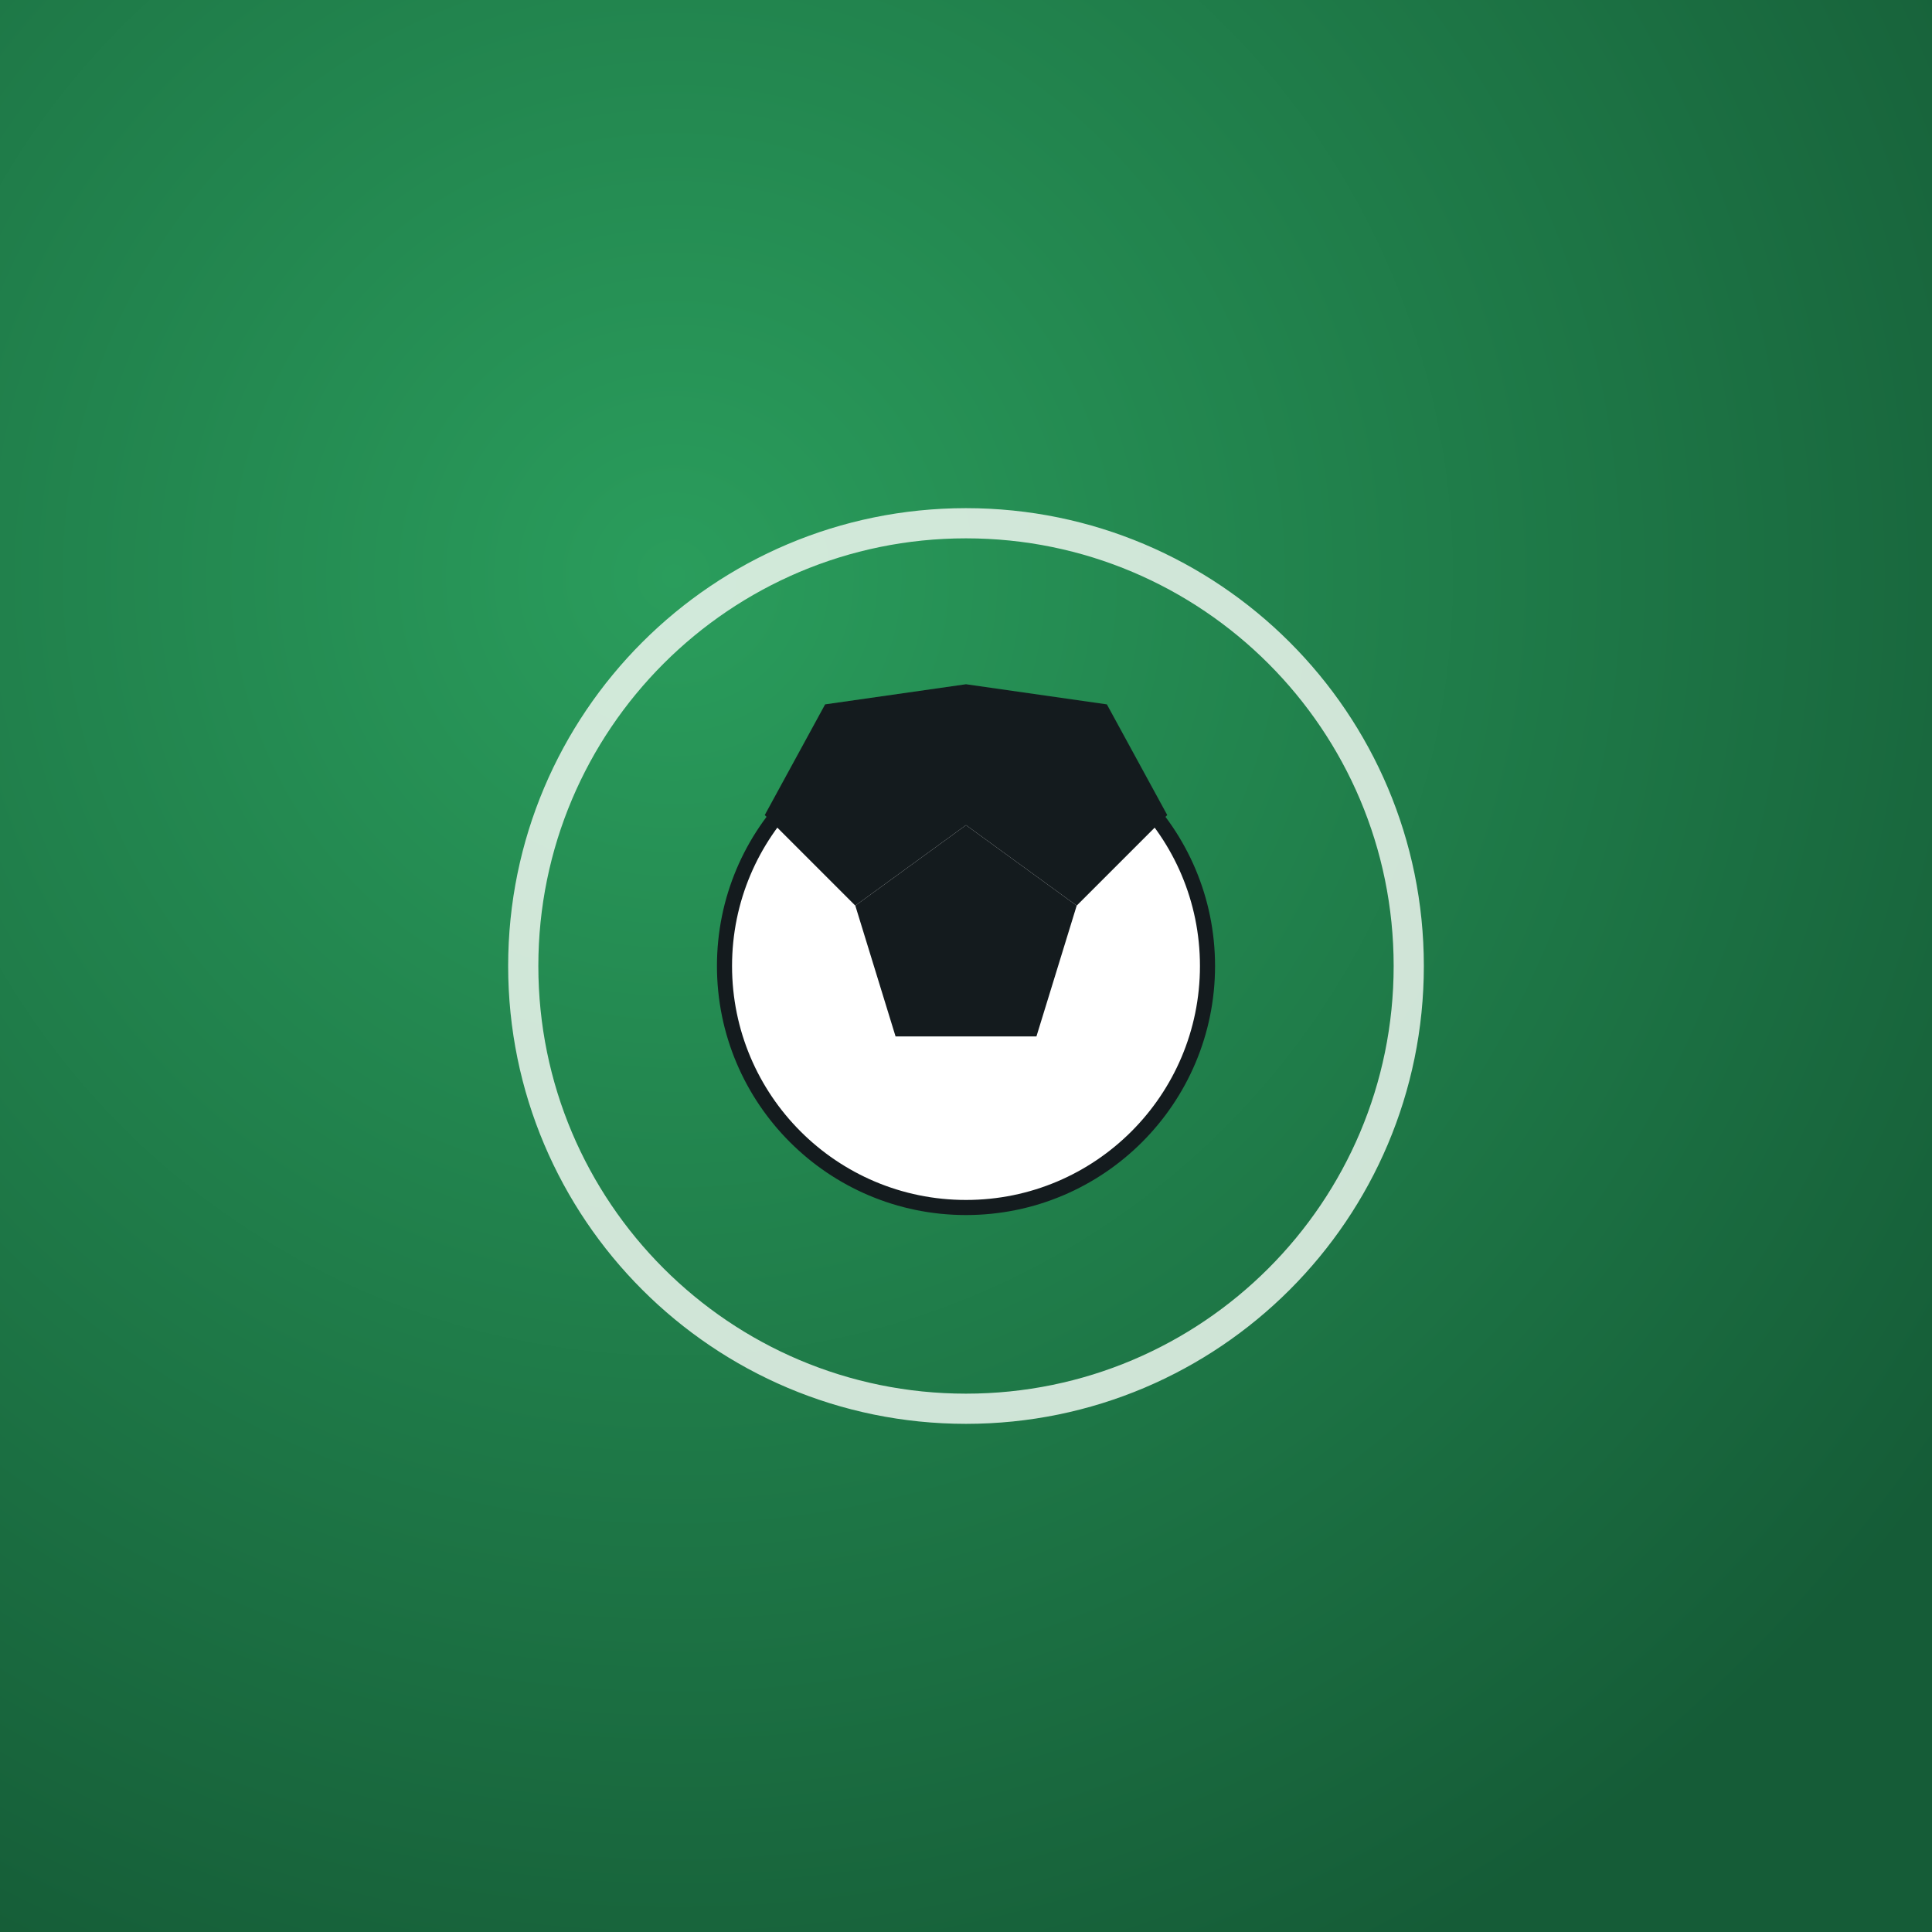
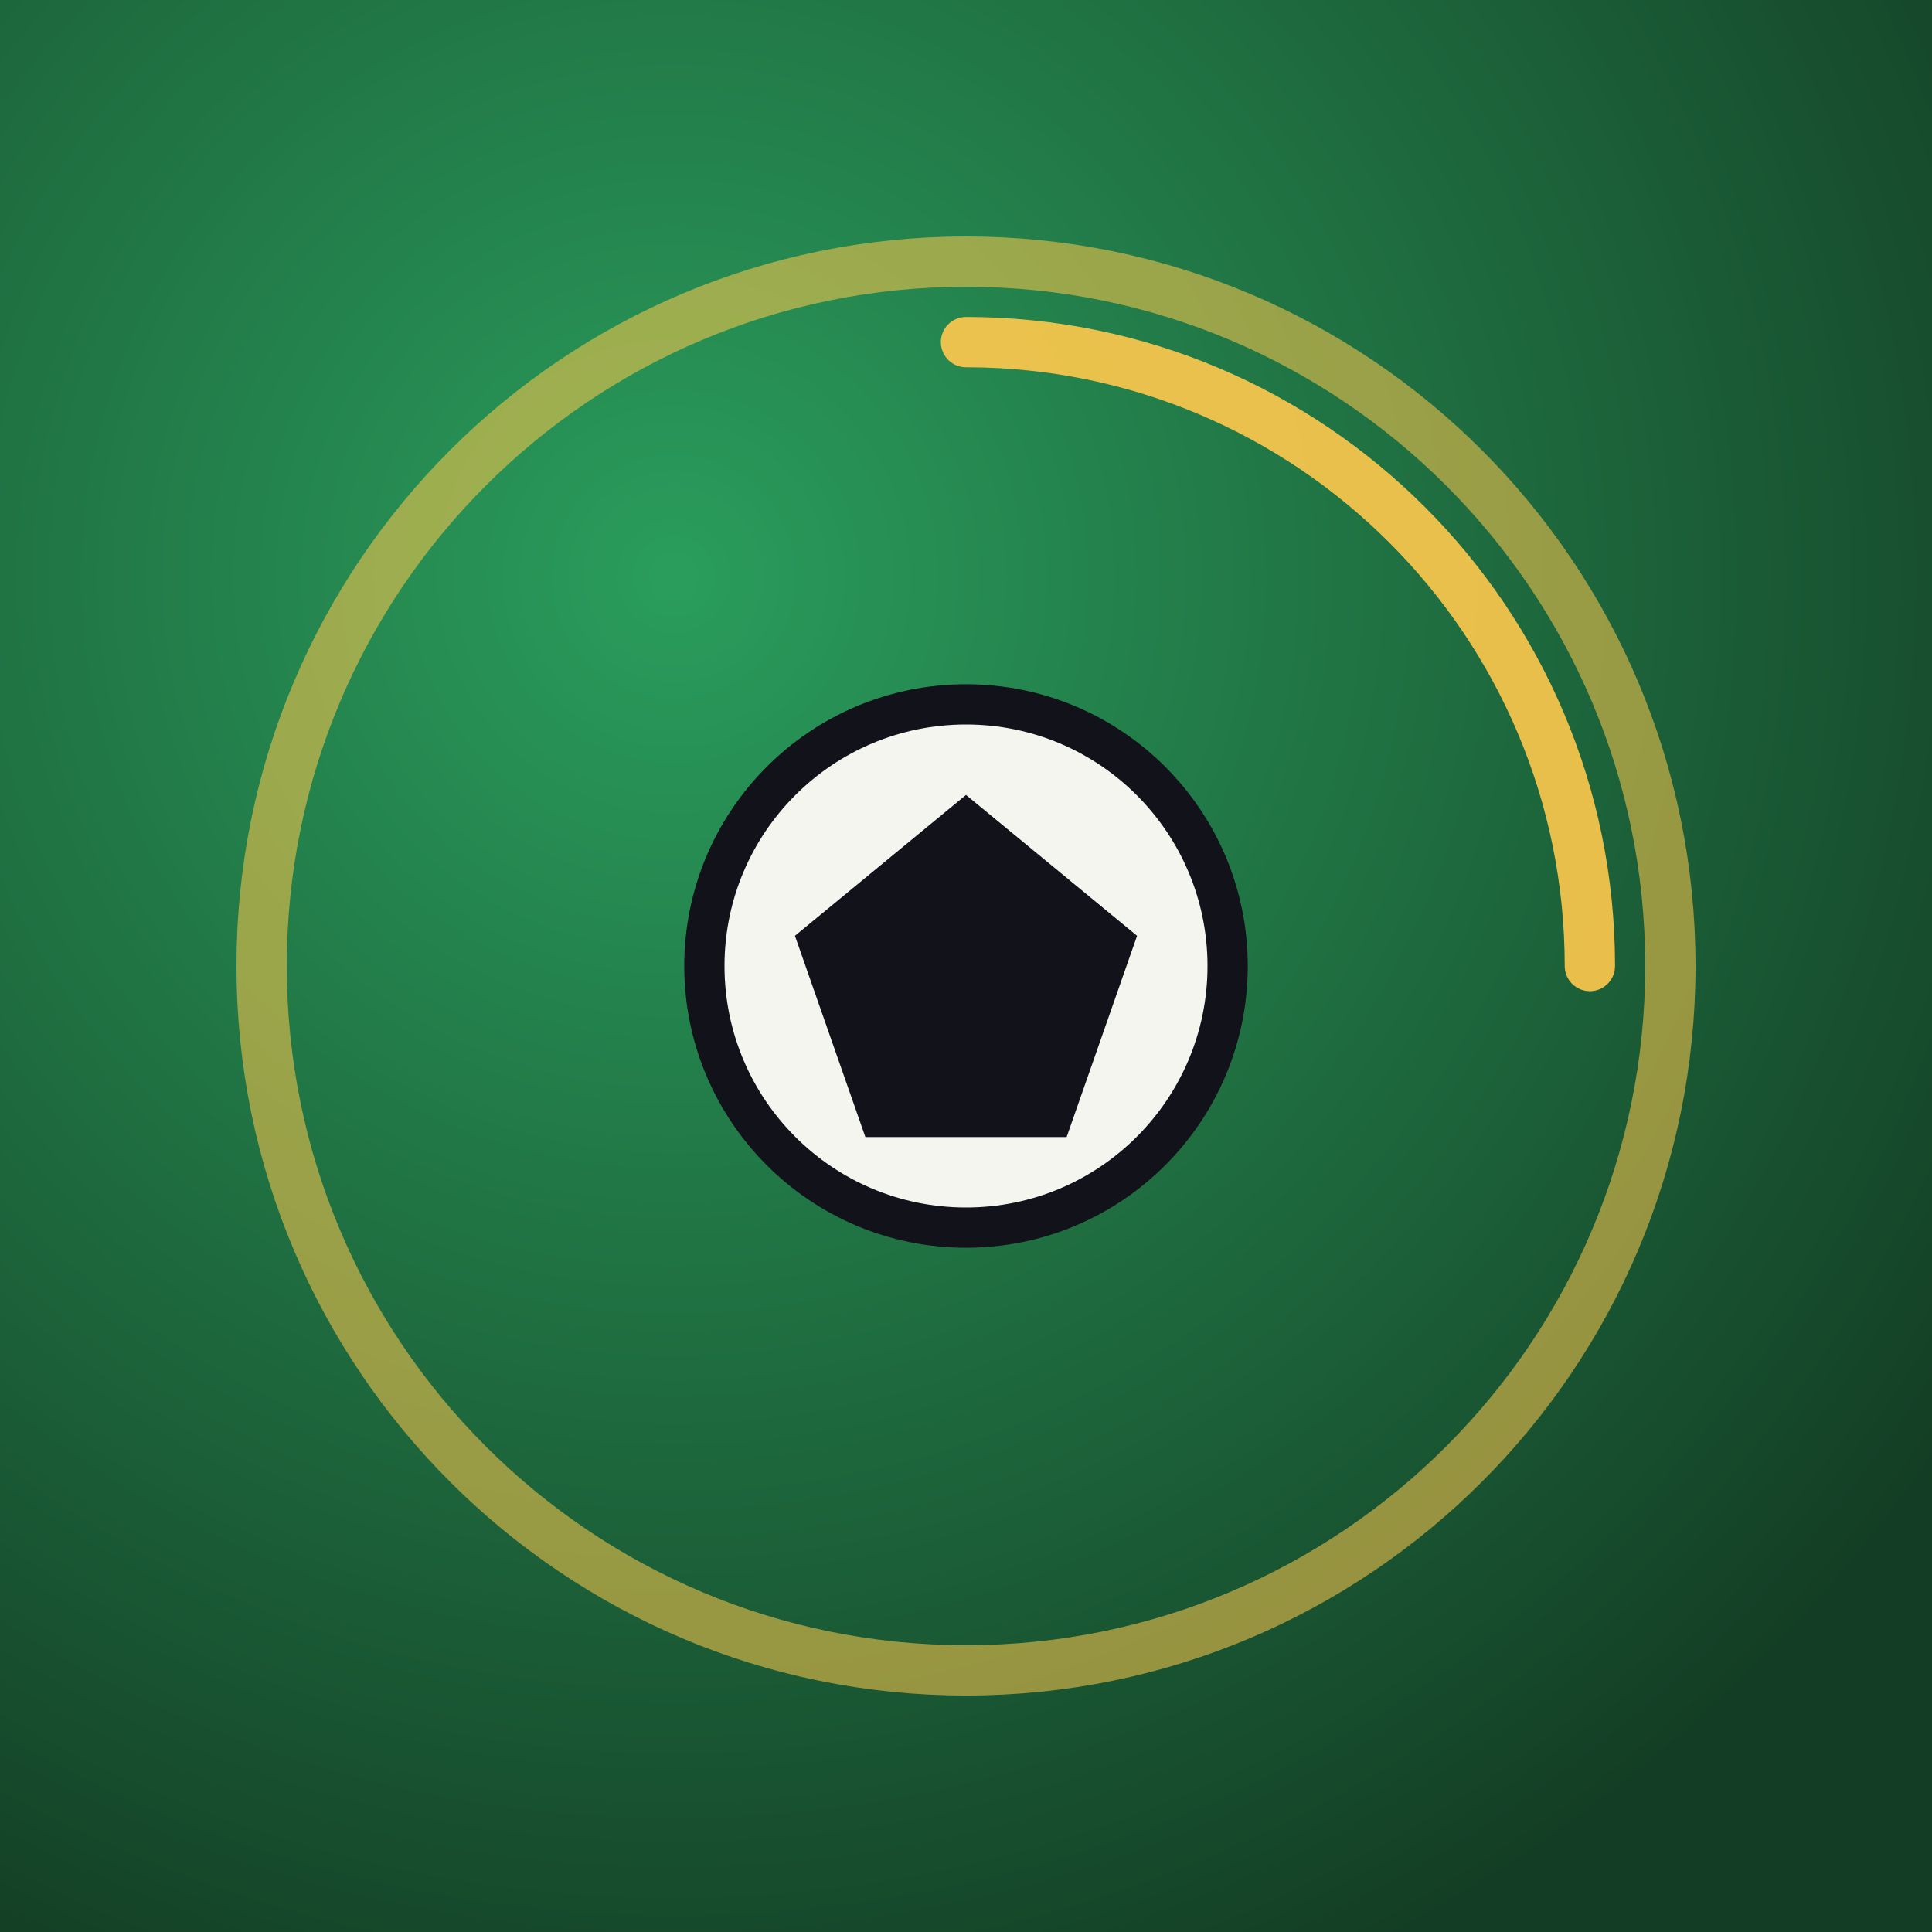
<svg xmlns="http://www.w3.org/2000/svg" viewBox="0 0 192 192">
  <defs>
    <radialGradient id="bg" cx="35%" cy="30%" r="80%">
      <stop offset="0%" stop-color="#2a9d5c" />
-       <stop offset="100%" stop-color="#155c37" />
+       <stop offset="100%" stop-color="#133d24" />
    </radialGradient>
  </defs>
  <rect width="192" height="192" fill="url(#bg)" />
-   <circle cx="96" cy="96" r="44" fill="none" stroke="#eef7f0" stroke-width="3" opacity="0.85" />
-   <circle cx="96" cy="96" r="24" fill="#ffffff" />
-   <g fill="#141b1e">
-     <polygon points="96,82 107,90 103,103 89,103 85,90" />
-     <polygon points="96,68 96,82 85,90 76,81 82,70" />
-     <polygon points="96,68 96,82 107,90 116,81 110,70" />
-   </g>
-   <circle cx="96" cy="96" r="24" fill="none" stroke="#141b1e" stroke-width="1.5" />
+   <circle cx="96" cy="96" r="70" fill="none" stroke="#ffc94d" stroke-width="5" opacity="0.55" />
+   <path d="M96 34 A62 62 0 0 1 158 96" fill="none" stroke="#ffc94d" stroke-width="5" stroke-linecap="round" opacity="0.9" />
+   <circle cx="96" cy="96" r="26" fill="#f5f5f0" stroke="#12121a" stroke-width="4" />
+   <polygon points="96,79 113,93 106,113 86,113 79,93" fill="#12121a" />
</svg>
